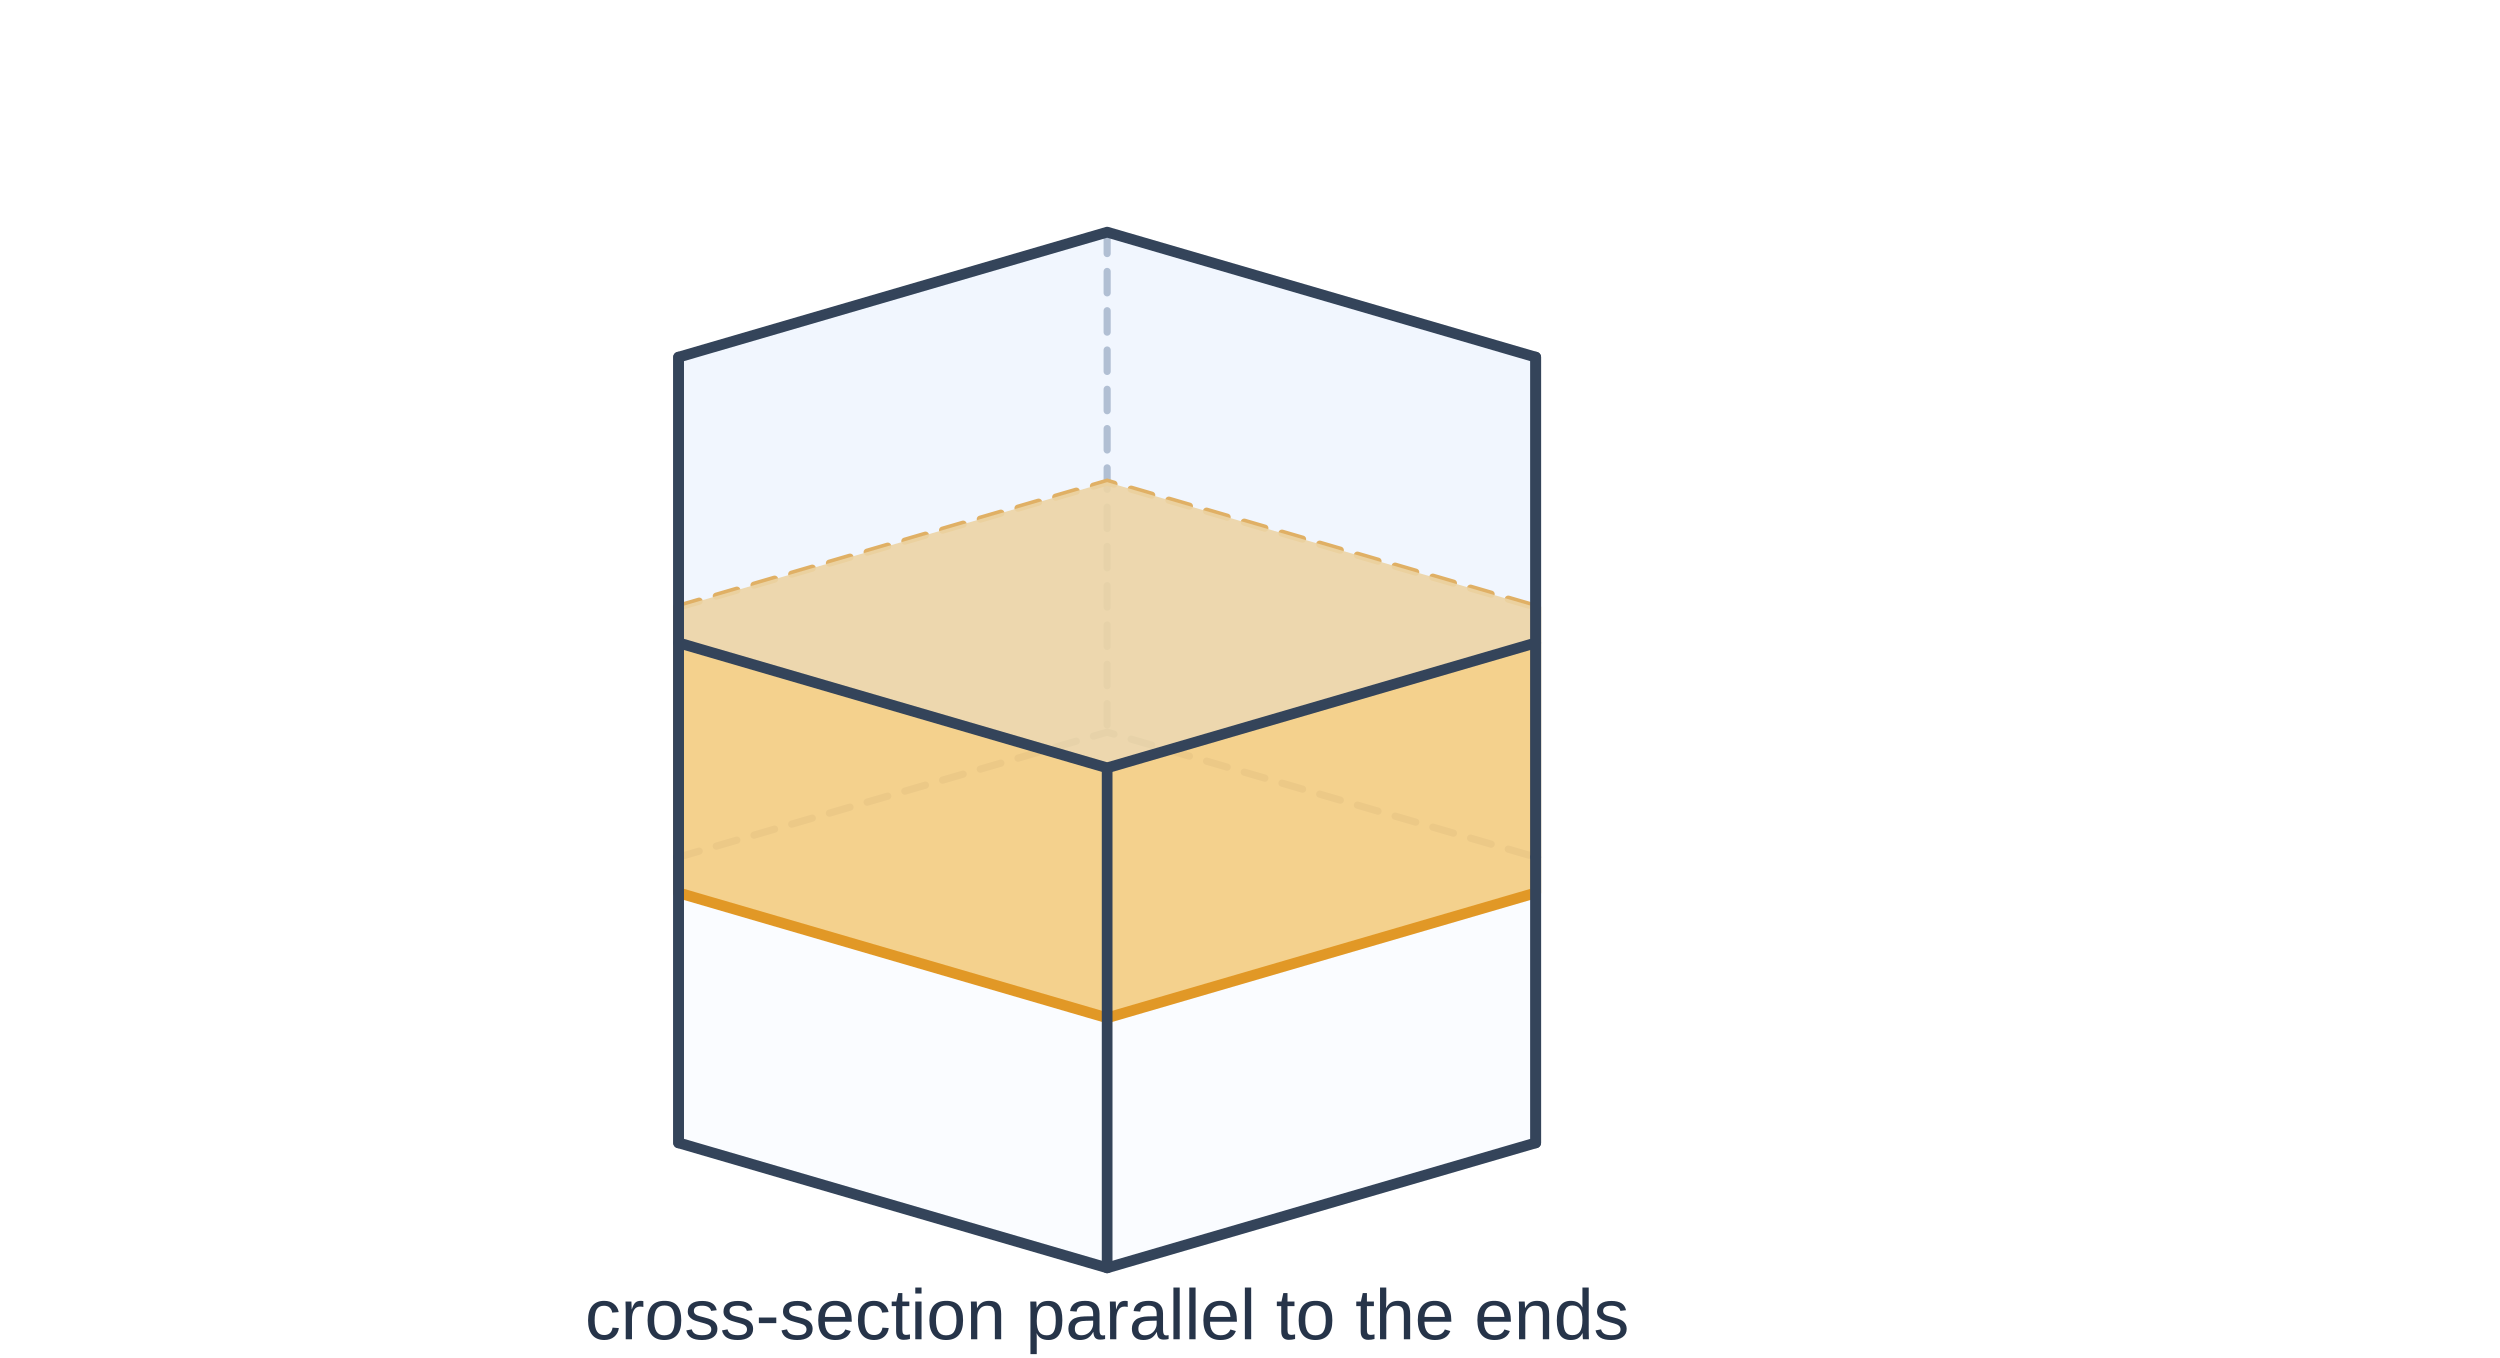
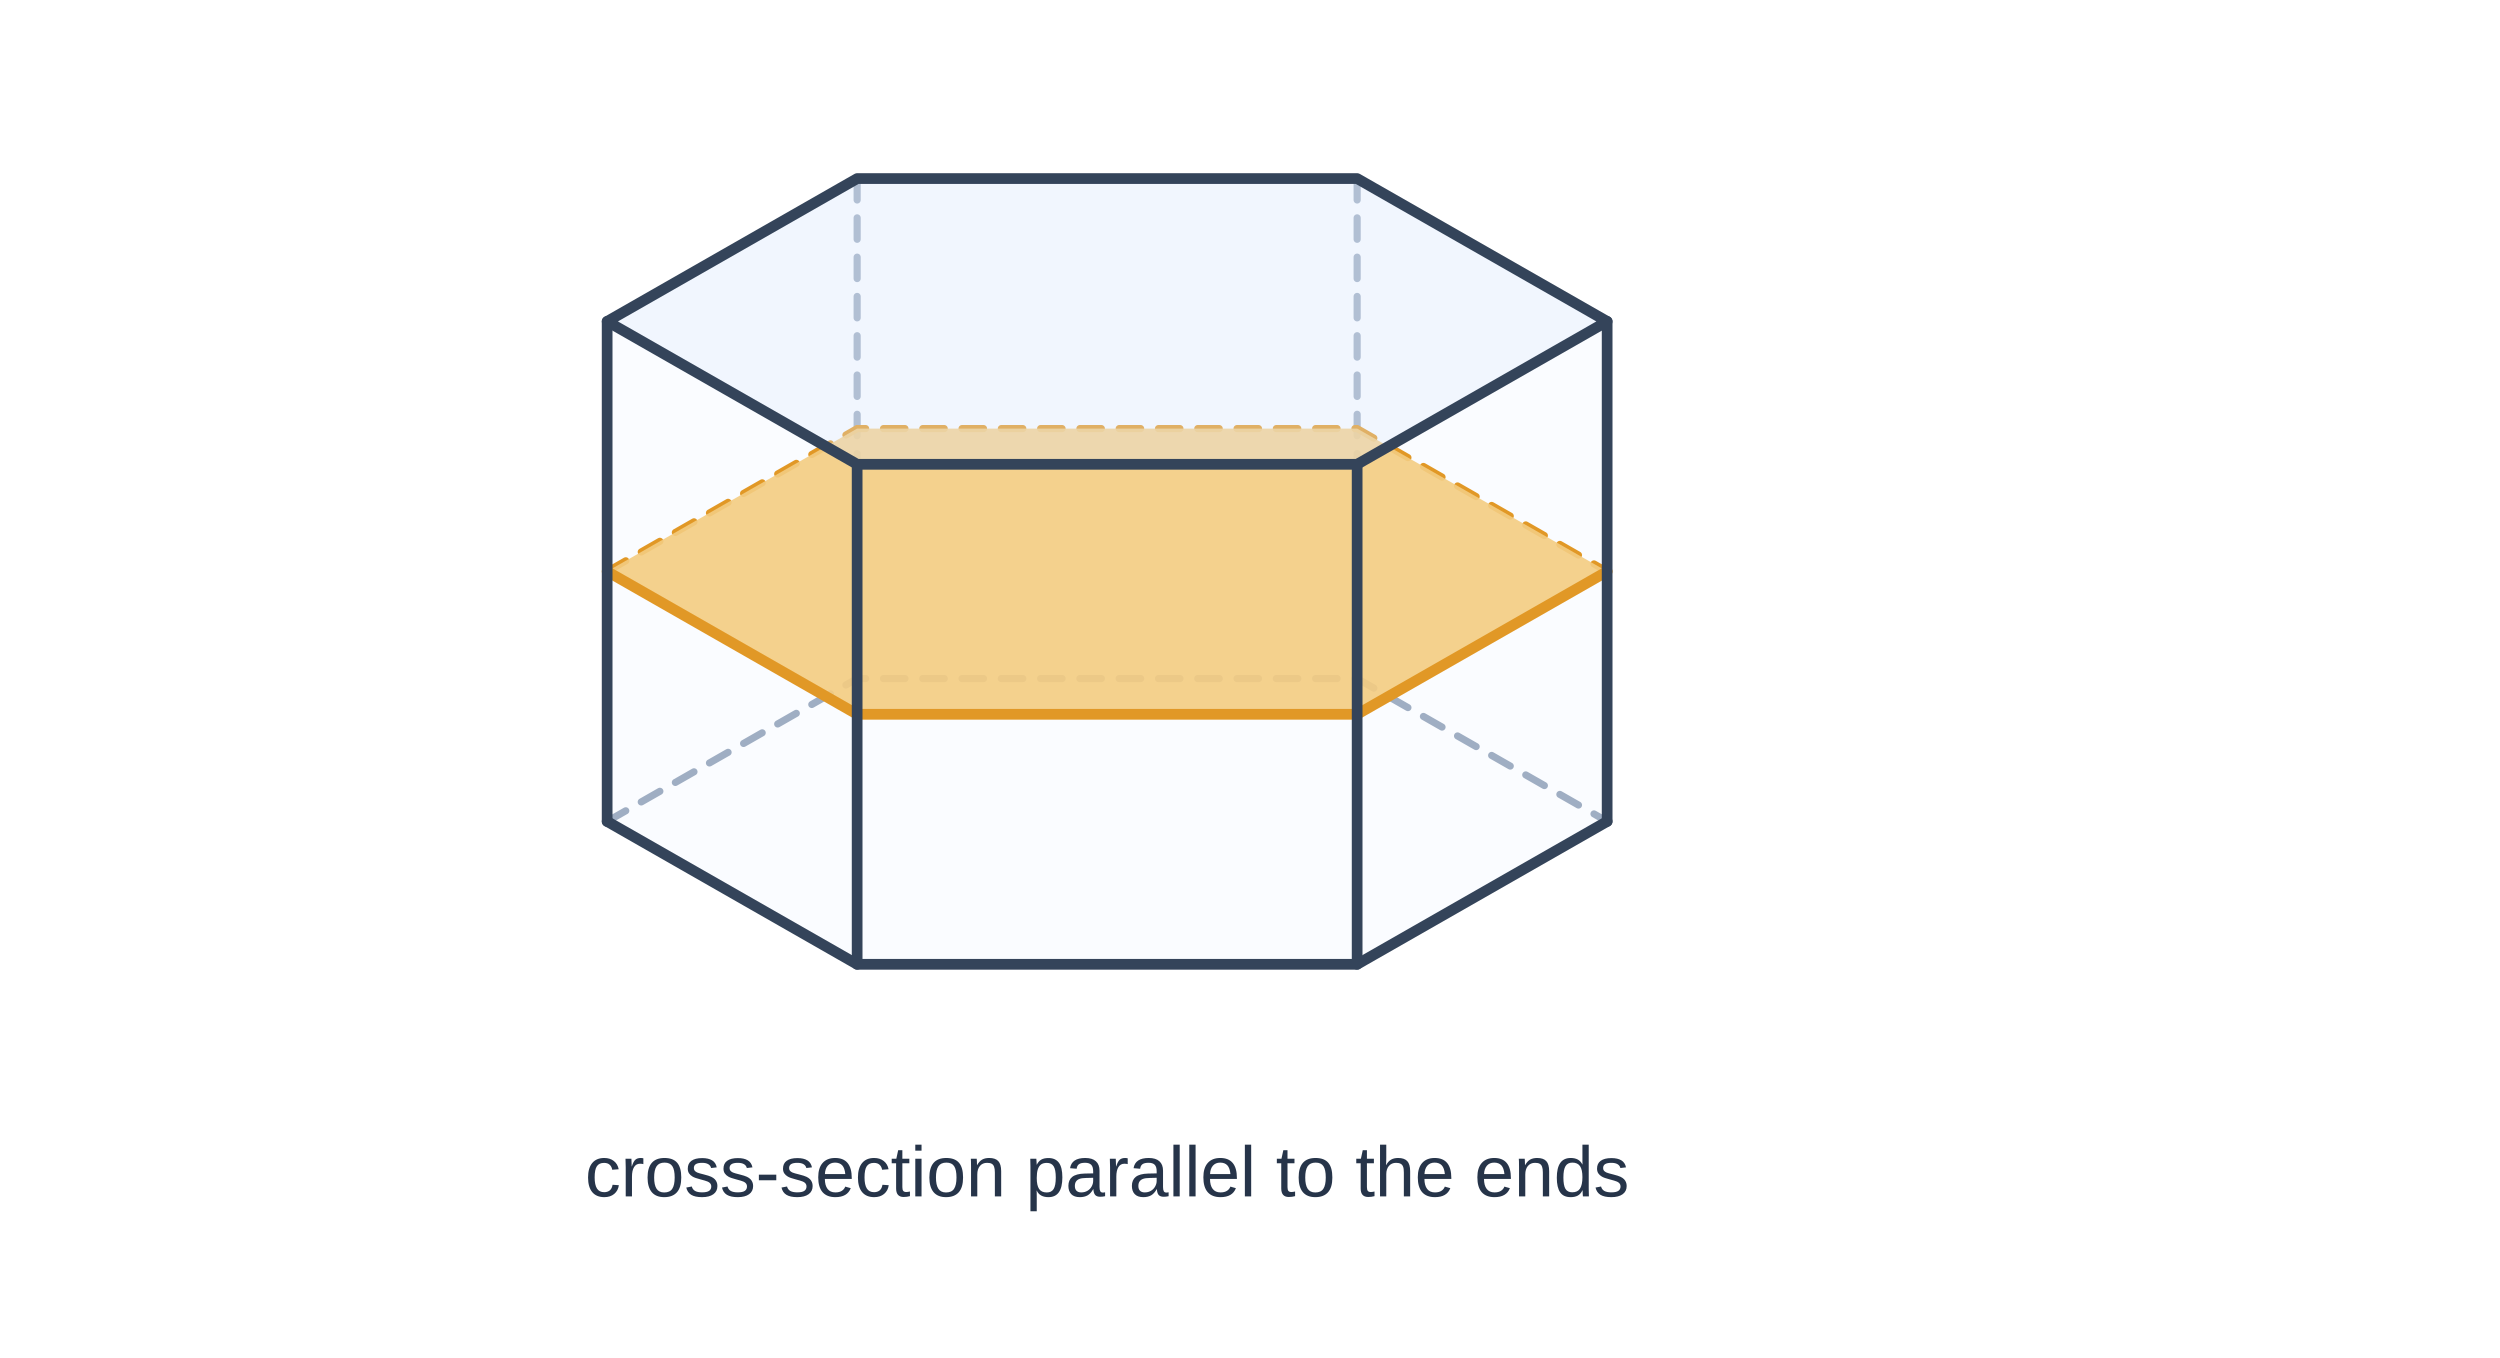
<svg xmlns="http://www.w3.org/2000/svg" viewBox="0 0 700 380" role="img">
  <style>
text { font-family: Arial, sans-serif; fill: #263449; font-size: 20px; }
.solid { stroke: #34445a; stroke-width: 3; fill: none; stroke-linejoin: round; stroke-linecap: round; }
.dashed { stroke: #94a3b8; stroke-width: 2; stroke-dasharray: 6 5; fill: none; stroke-linecap: round; }
.topface { fill: #dceafe; fill-opacity: 0.4; stroke: #34445a; stroke-width: 3; stroke-linejoin: round; }
.sideface { fill: #dceafe; fill-opacity: 0.15; stroke: none; }
.slice { fill: #f7c76b; fill-opacity: 0.9; stroke: none; }
.slice-edge { stroke: #e28a00; stroke-width: 3; stroke-linejoin: round; fill: none; stroke-linecap: round; }
.slice-dashed { stroke: #e28a00; stroke-width: 2; stroke-dasharray: 6 5; fill: none; stroke-linecap: round; }
</style>
-   <path d="M 190 240 L 310 205 L 430 240" class="dashed" />
-   <path d="M 310 65 L 310 205" class="dashed" />
-   <path d="M 190 170 L 310 135 L 430 170" class="slice-dashed" />
-   <path d="M 190 170 L 310 135 L 430 170 L 430 250 L 310 285 L 190 250 Z" class="slice" />
-   <path d="M 430 170 L 430 250 L 310 285 L 190 250 L 190 170" class="slice-edge" />
-   <path d="M 190 100 L 190 180 L 190 320 L 190 240 Z" class="sideface" />
-   <path d="M 190 180 L 310 215 L 310 355 L 190 320 Z" class="sideface" />
-   <path d="M 310 215 L 430 180 L 430 320 L 310 355 Z" class="sideface" />
-   <path d="M 430 180 L 430 100 L 430 240 L 430 320 Z" class="sideface" />
-   <path d="M 190 100 L 310 65 L 430 100 L 430 180 L 310 215 L 190 180 Z" class="topface" />
-   <path d="M 190 100 L 190 240" class="solid" />
-   <path d="M 430 100 L 430 240" class="solid" />
-   <path d="M 430 180 L 430 320" class="solid" />
-   <path d="M 310 215 L 310 355" class="solid" />
-   <path d="M 190 180 L 190 320" class="solid" />
-   <path d="M 190 240 L 190 320 L 310 355 L 430 320 L 430 240" class="solid" />
-   <text x="310" y="375" text-anchor="middle">cross-section parallel to the ends</text>
+   <path d="M 170 230 L 240 190 L 380 190 L 450 230" class="dashed" />
+   <path d="M 240 50 L 240 190" class="dashed" />
+   <path d="M 380 50 L 380 190" class="dashed" />
+   <path d="M 170 160 L 240 120 L 380 120 L 450 160" class="slice-dashed" />
+   <path d="M 170 160 L 240 120 L 380 120 L 450 160 L 380 200 L 240 200 Z" class="slice" />
+   <path d="M 450 160 L 380 200 L 240 200 L 170 160" class="slice-edge" />
+   <path d="M 170 90 L 240 130 L 240 270 L 170 230 Z" class="sideface" />
+   <path d="M 240 130 L 380 130 L 380 270 L 240 270 Z" class="sideface" />
+   <path d="M 380 130 L 450 90 L 450 230 L 380 270 Z" class="sideface" />
+   <path d="M 170 90 L 240 50 L 380 50 L 450 90 L 380 130 L 240 130 Z" class="topface" />
+   <path d="M 170 90 L 170 230" class="solid" />
+   <path d="M 240 130 L 240 270" class="solid" />
+   <path d="M 380 130 L 380 270" class="solid" />
+   <path d="M 450 90 L 450 230" class="solid" />
+   <path d="M 170 230 L 240 270 L 380 270 L 450 230" class="solid" />
+   <text x="310" y="335" text-anchor="middle">cross-section parallel to the ends</text>
</svg>
